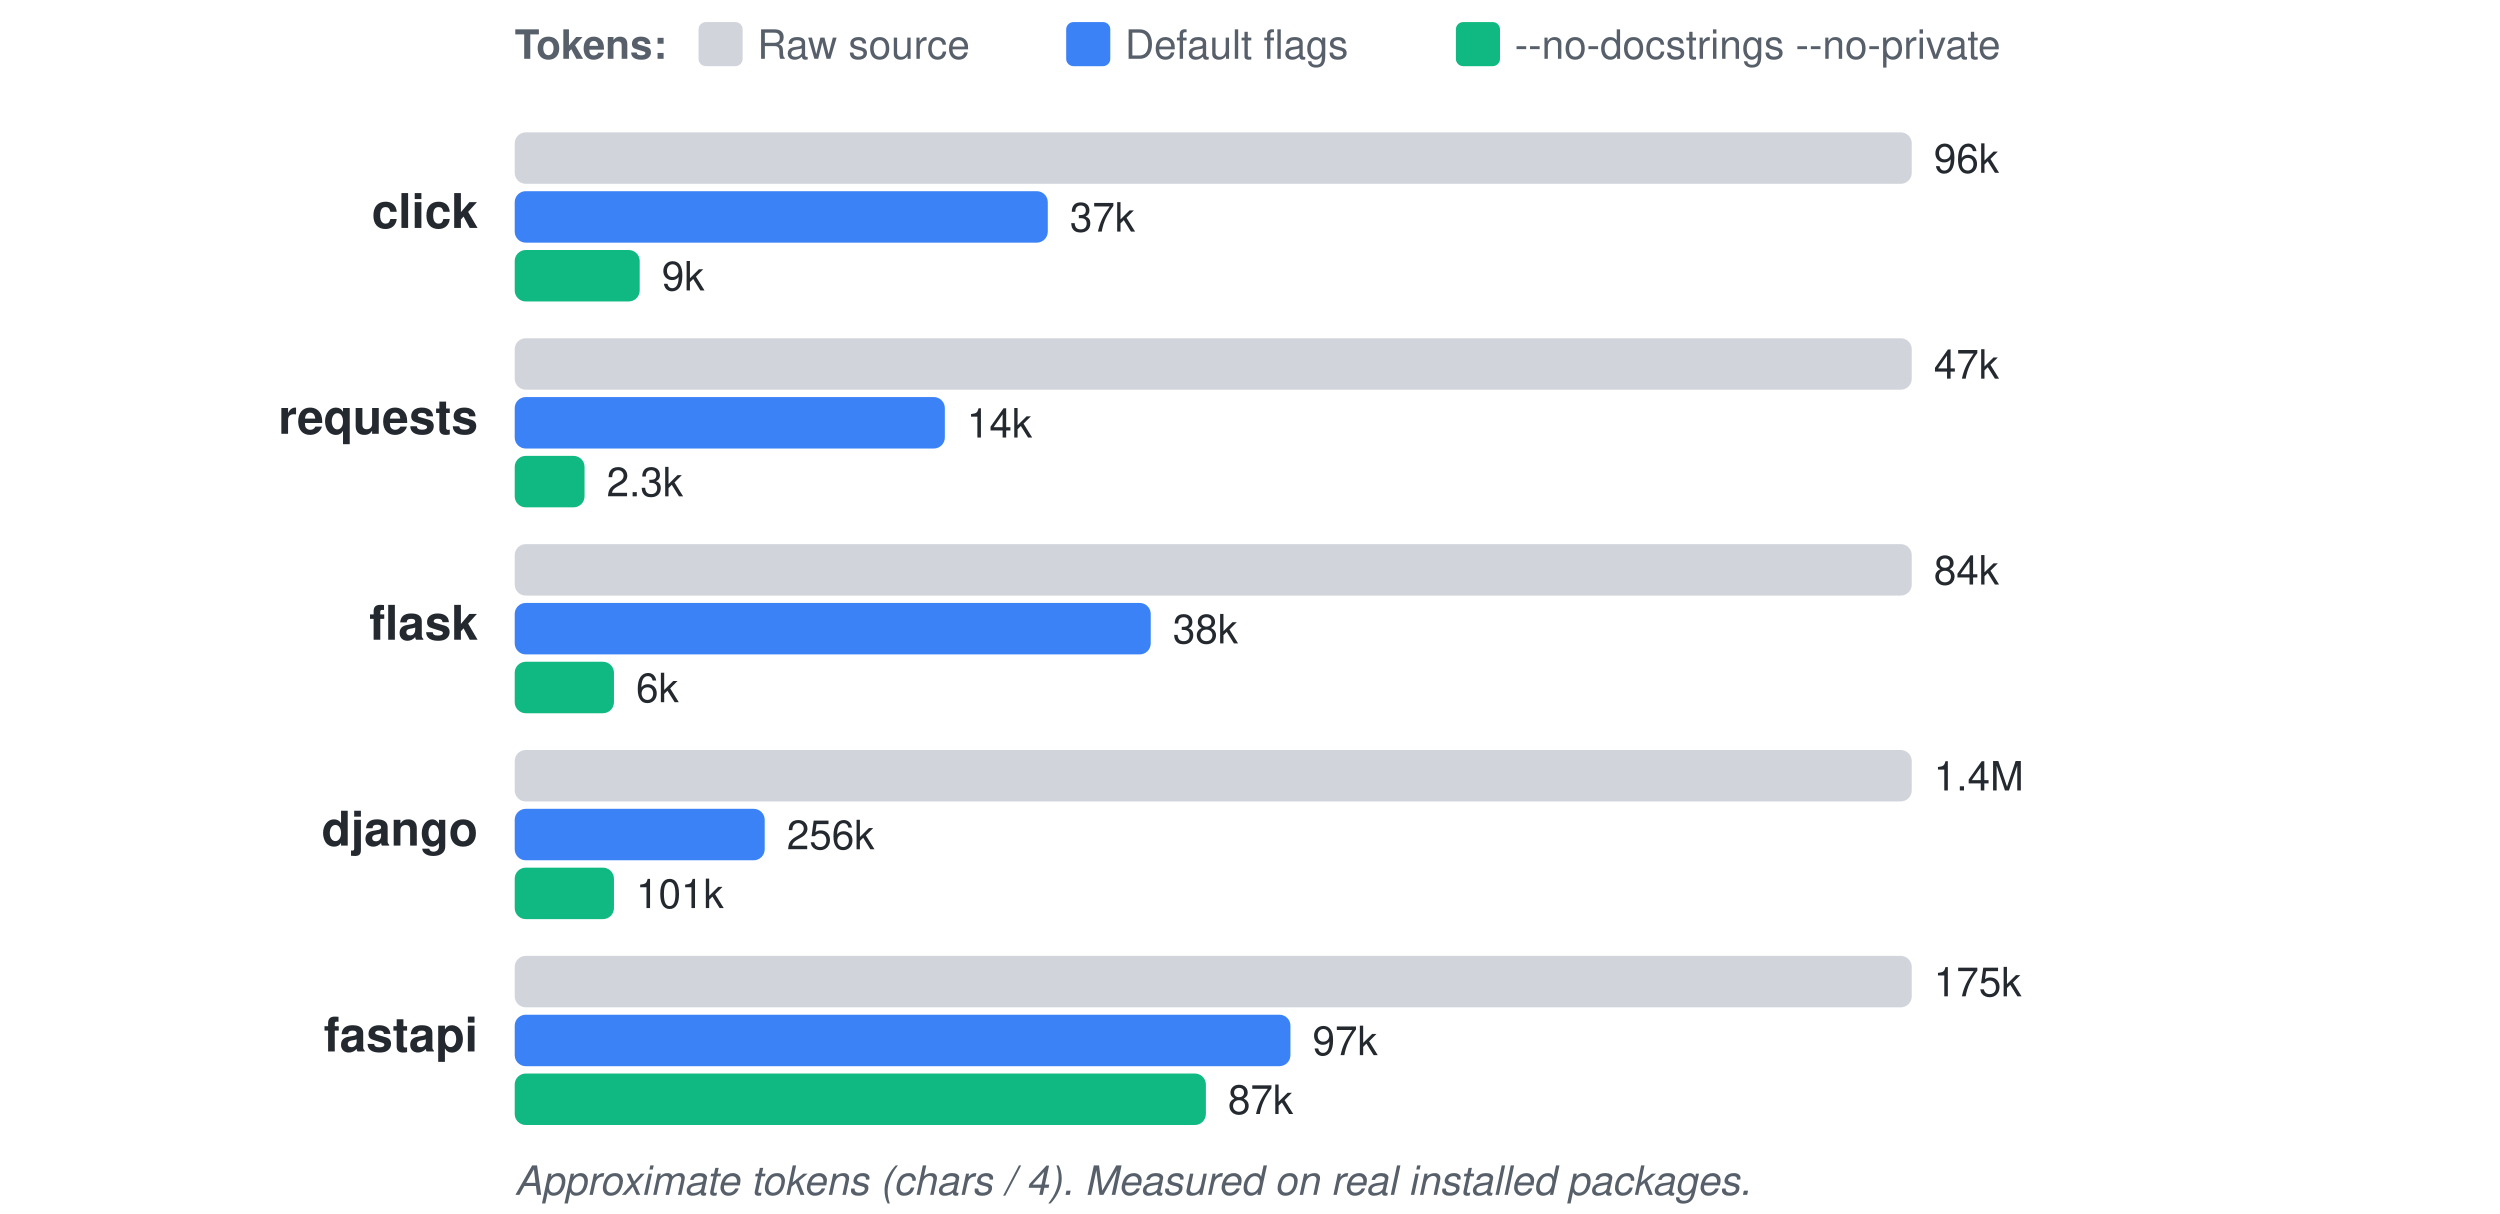
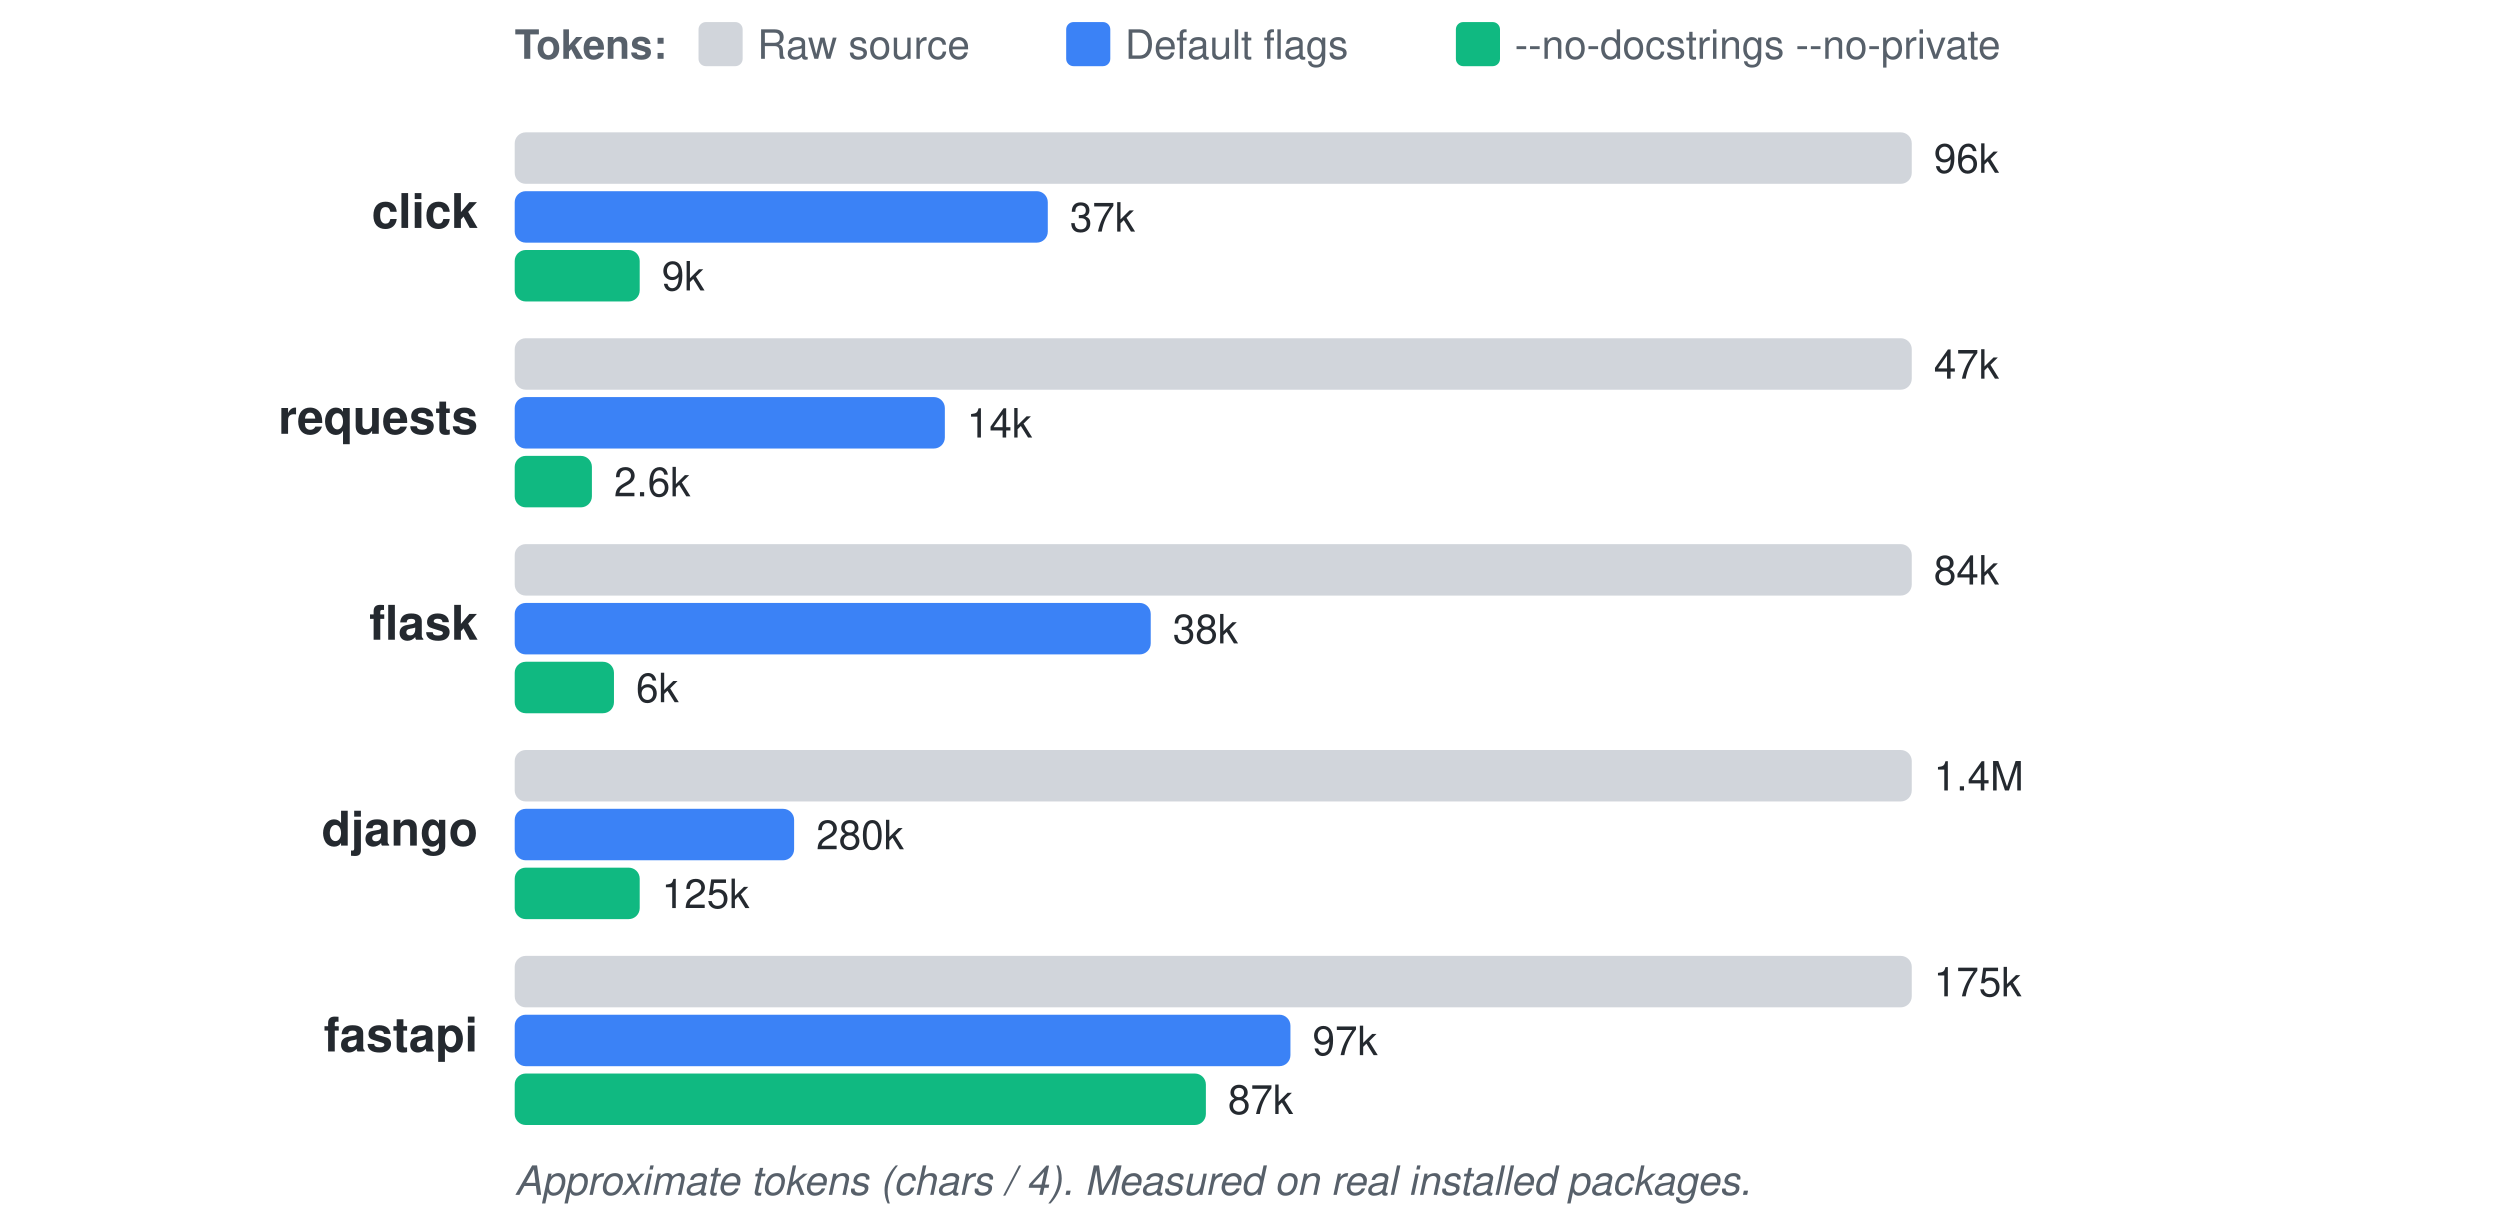
<svg xmlns="http://www.w3.org/2000/svg" viewBox="0 0 680 330" role="img" aria-label="Token count comparison: raw source vs default compression vs maximum compression for five Python packages">
  <style>
    text { font-family: -apple-system, BlinkMacSystemFont, 'Segoe UI', Helvetica, Arial, sans-serif; }
    .pkg { font-size: 13px; fill: #24292f; font-weight: 600; }
    .val { font-size: 11px; fill: #24292f; }
    .bar-source { fill: #d1d5db; }
    .bar-default { fill: #3b82f6; }
    .bar-max { fill: #10b981; }
    .legend-text { font-size: 11px; fill: #57606a; }
    .note { font-size: 11px; fill: #57606a; font-style: italic; }
    @media (prefers-color-scheme: dark) {
      .pkg { fill: #e6edf3; }
      .val { fill: #e6edf3; }
      .bar-source { fill: #4b5563; }
      .bar-default { fill: #58a6ff; }
      .bar-max { fill: #3fb950; }
      .legend-text { fill: #8b949e; }
      .note { fill: #8b949e; }
    }
  </style>
  <text x="140" y="16" class="legend-text" font-weight="600">Tokens:</text>
  <rect x="190" y="6" width="12" height="12" rx="2" class="bar-source" />
  <text x="206" y="16" class="legend-text">Raw source</text>
  <rect x="290" y="6" width="12" height="12" rx="2" class="bar-default" />
  <text x="306" y="16" class="legend-text">Default flags</text>
  <rect x="396" y="6" width="12" height="12" rx="2" class="bar-max" />
  <text x="412" y="16" class="legend-text">--no-docstrings --no-private</text>
  <text x="130" y="62" text-anchor="end" class="pkg">click</text>
  <rect x="140" y="36" width="380" height="14" rx="3" class="bar-source" />
  <text x="526" y="47" class="val">96k</text>
  <rect x="140" y="52" width="145" height="14" rx="3" class="bar-default" />
  <text x="291" y="63" class="val">37k</text>
  <rect x="140" y="68" width="34" height="14" rx="3" class="bar-max" />
  <text x="180" y="79" class="val">9k</text>
  <text x="130" y="118" text-anchor="end" class="pkg">requests</text>
  <rect x="140" y="92" width="380" height="14" rx="3" class="bar-source" />
  <text x="526" y="103" class="val">47k</text>
  <rect x="140" y="108" width="117" height="14" rx="3" class="bar-default" />
  <text x="263" y="119" class="val">14k</text>
-   <rect x="140" y="124" width="19" height="14" rx="3" class="bar-max" />
-   <text x="165" y="135" class="val">2.3k</text>
+   <rect x="140" y="124" width="21" height="14" rx="3" class="bar-max" />
+   <text x="167" y="135" class="val">2.6k</text>
  <text x="130" y="174" text-anchor="end" class="pkg">flask</text>
  <rect x="140" y="148" width="380" height="14" rx="3" class="bar-source" />
  <text x="526" y="159" class="val">84k</text>
  <rect x="140" y="164" width="173" height="14" rx="3" class="bar-default" />
  <text x="319" y="175" class="val">38k</text>
  <rect x="140" y="180" width="27" height="14" rx="3" class="bar-max" />
  <text x="173" y="191" class="val">6k</text>
  <text x="130" y="230" text-anchor="end" class="pkg">django</text>
  <rect x="140" y="204" width="380" height="14" rx="3" class="bar-source" />
  <text x="526" y="215" class="val">1.4M</text>
-   <rect x="140" y="220" width="68" height="14" rx="3" class="bar-default" />
-   <text x="214" y="231" class="val">256k</text>
-   <rect x="140" y="236" width="27" height="14" rx="3" class="bar-max" />
-   <text x="173" y="247" class="val">101k</text>
+   <rect x="140" y="220" width="76" height="14" rx="3" class="bar-default" />
+   <text x="222" y="231" class="val">280k</text>
+   <rect x="140" y="236" width="34" height="14" rx="3" class="bar-max" />
+   <text x="180" y="247" class="val">125k</text>
  <text x="130" y="286" text-anchor="end" class="pkg">fastapi</text>
  <rect x="140" y="260" width="380" height="14" rx="3" class="bar-source" />
  <text x="526" y="271" class="val">175k</text>
  <rect x="140" y="276" width="211" height="14" rx="3" class="bar-default" />
  <text x="357" y="287" class="val">97k</text>
  <rect x="140" y="292" width="188" height="14" rx="3" class="bar-max" />
  <text x="334" y="303" class="val">87k</text>
  <text x="140" y="325" class="note">Approximate tokens (chars / 4). Measured on real installed packages.</text>
</svg>
